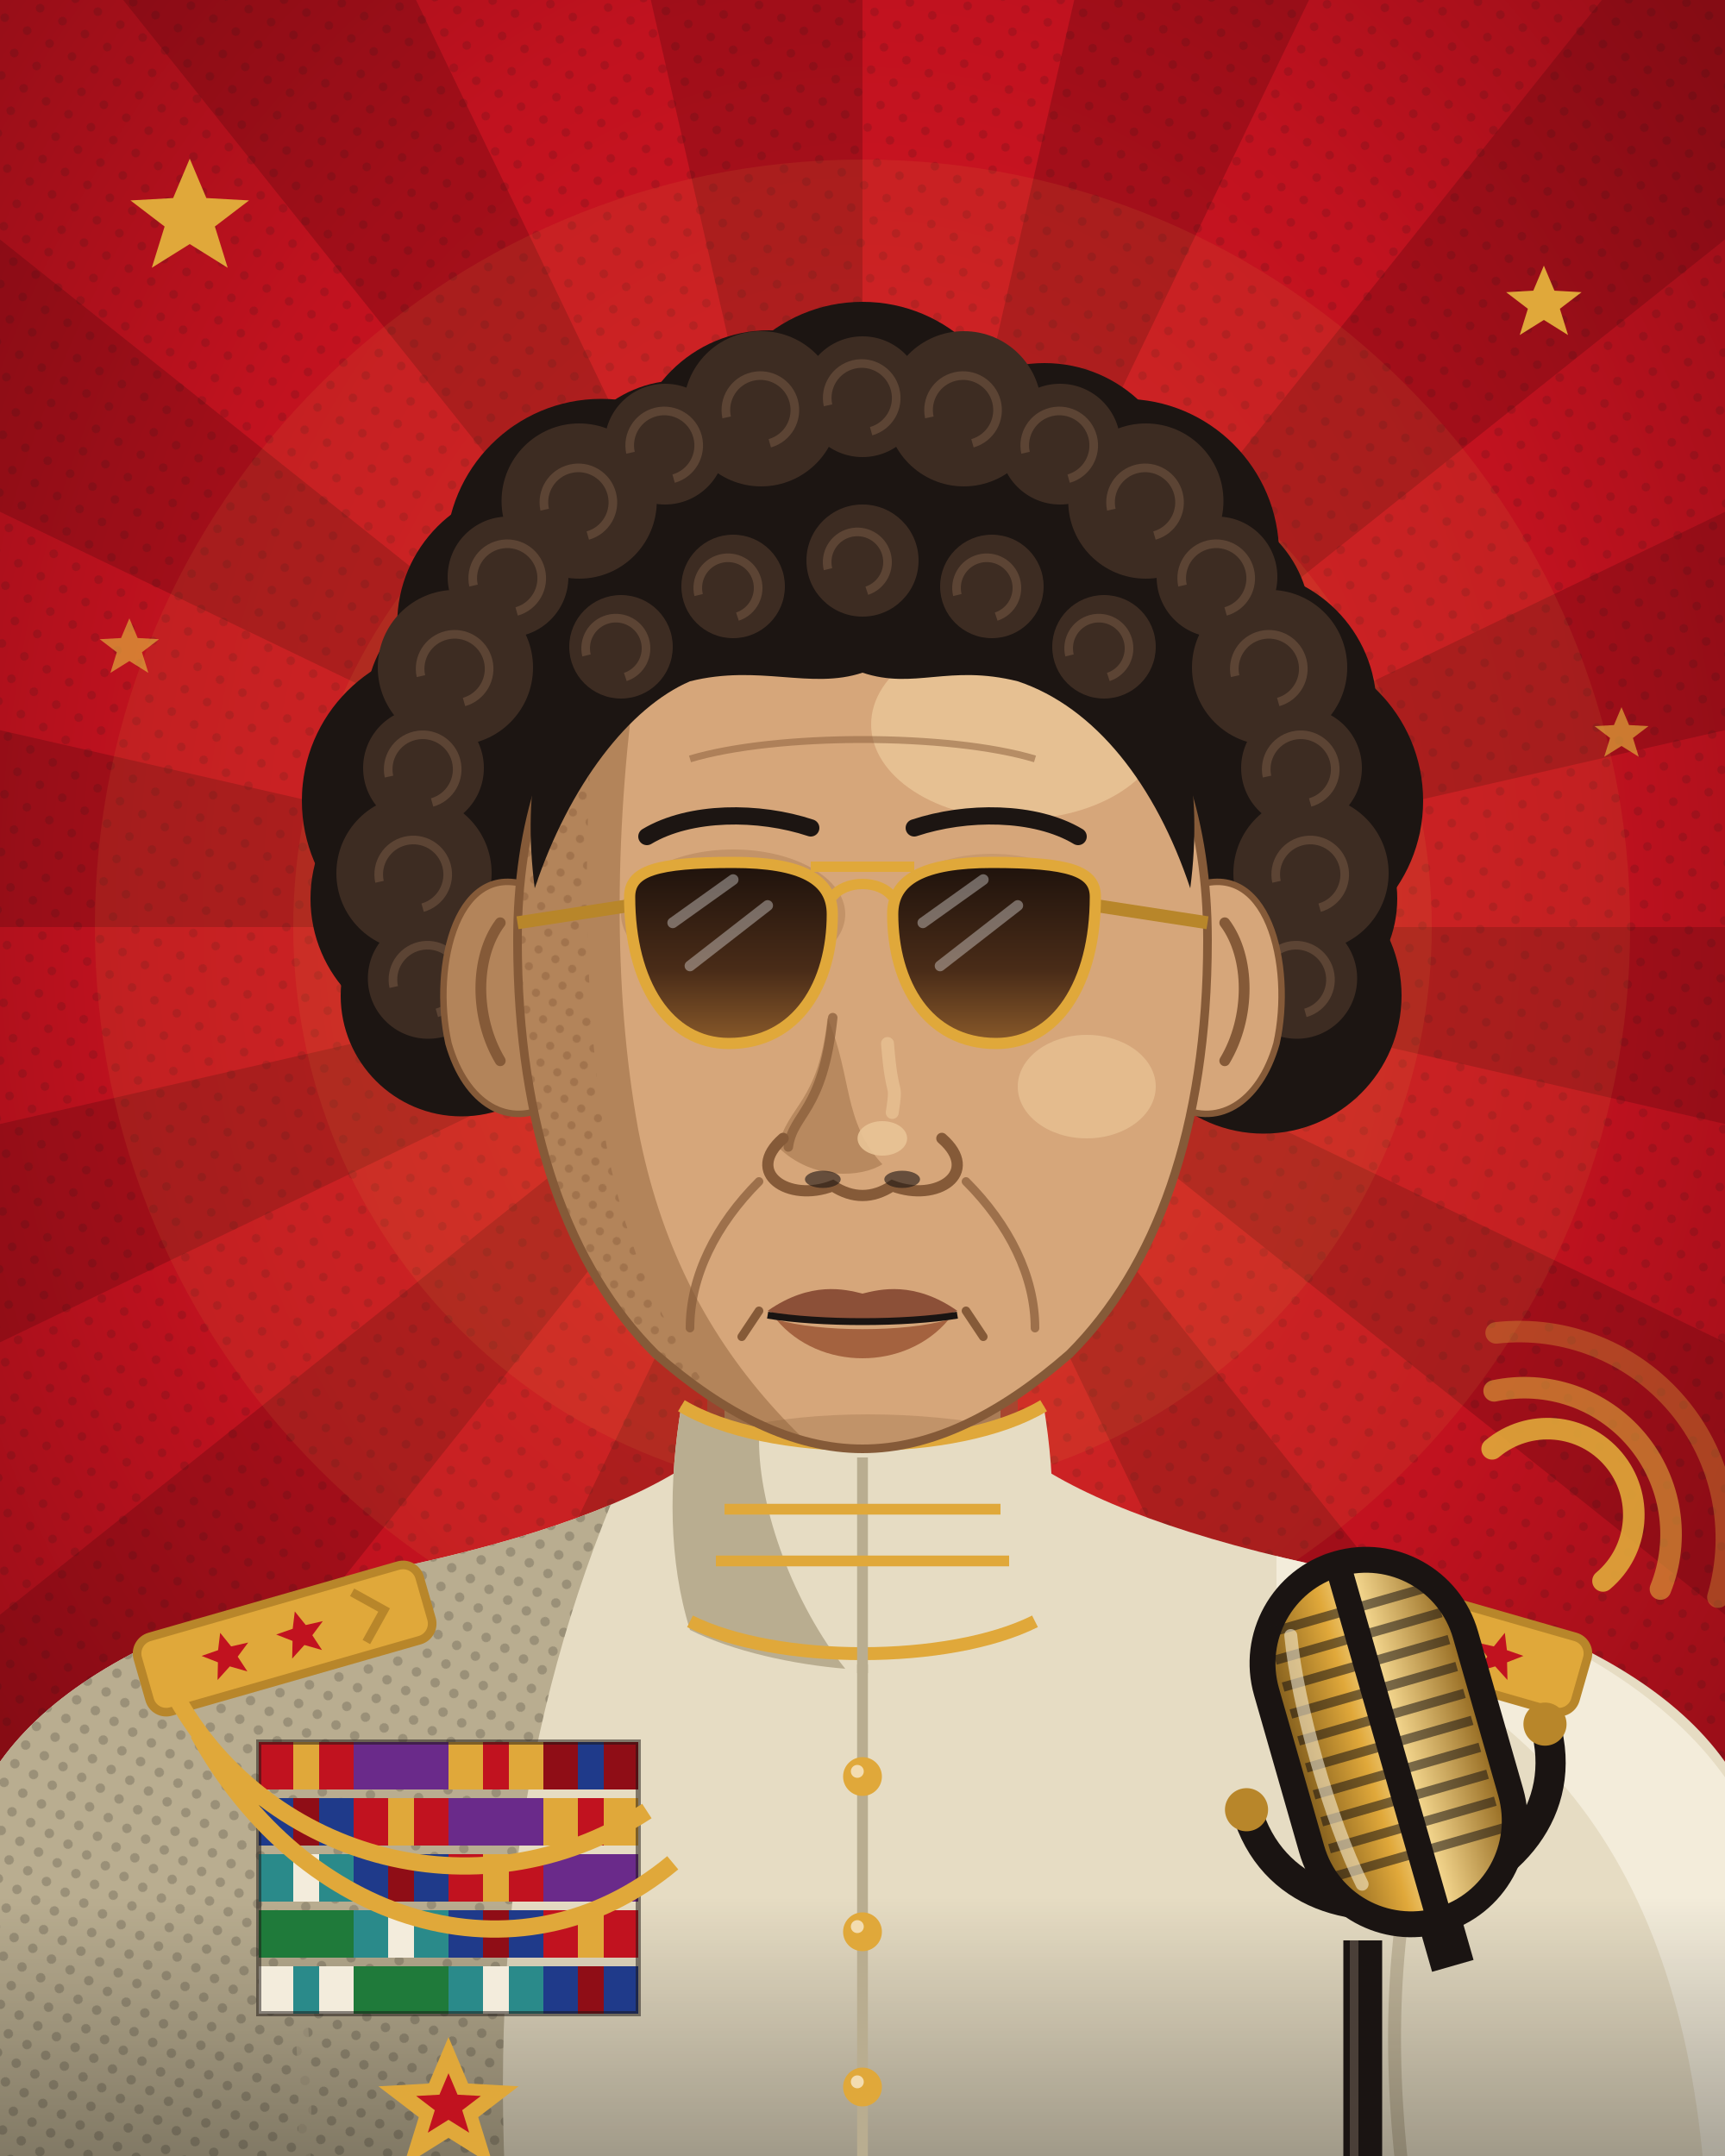
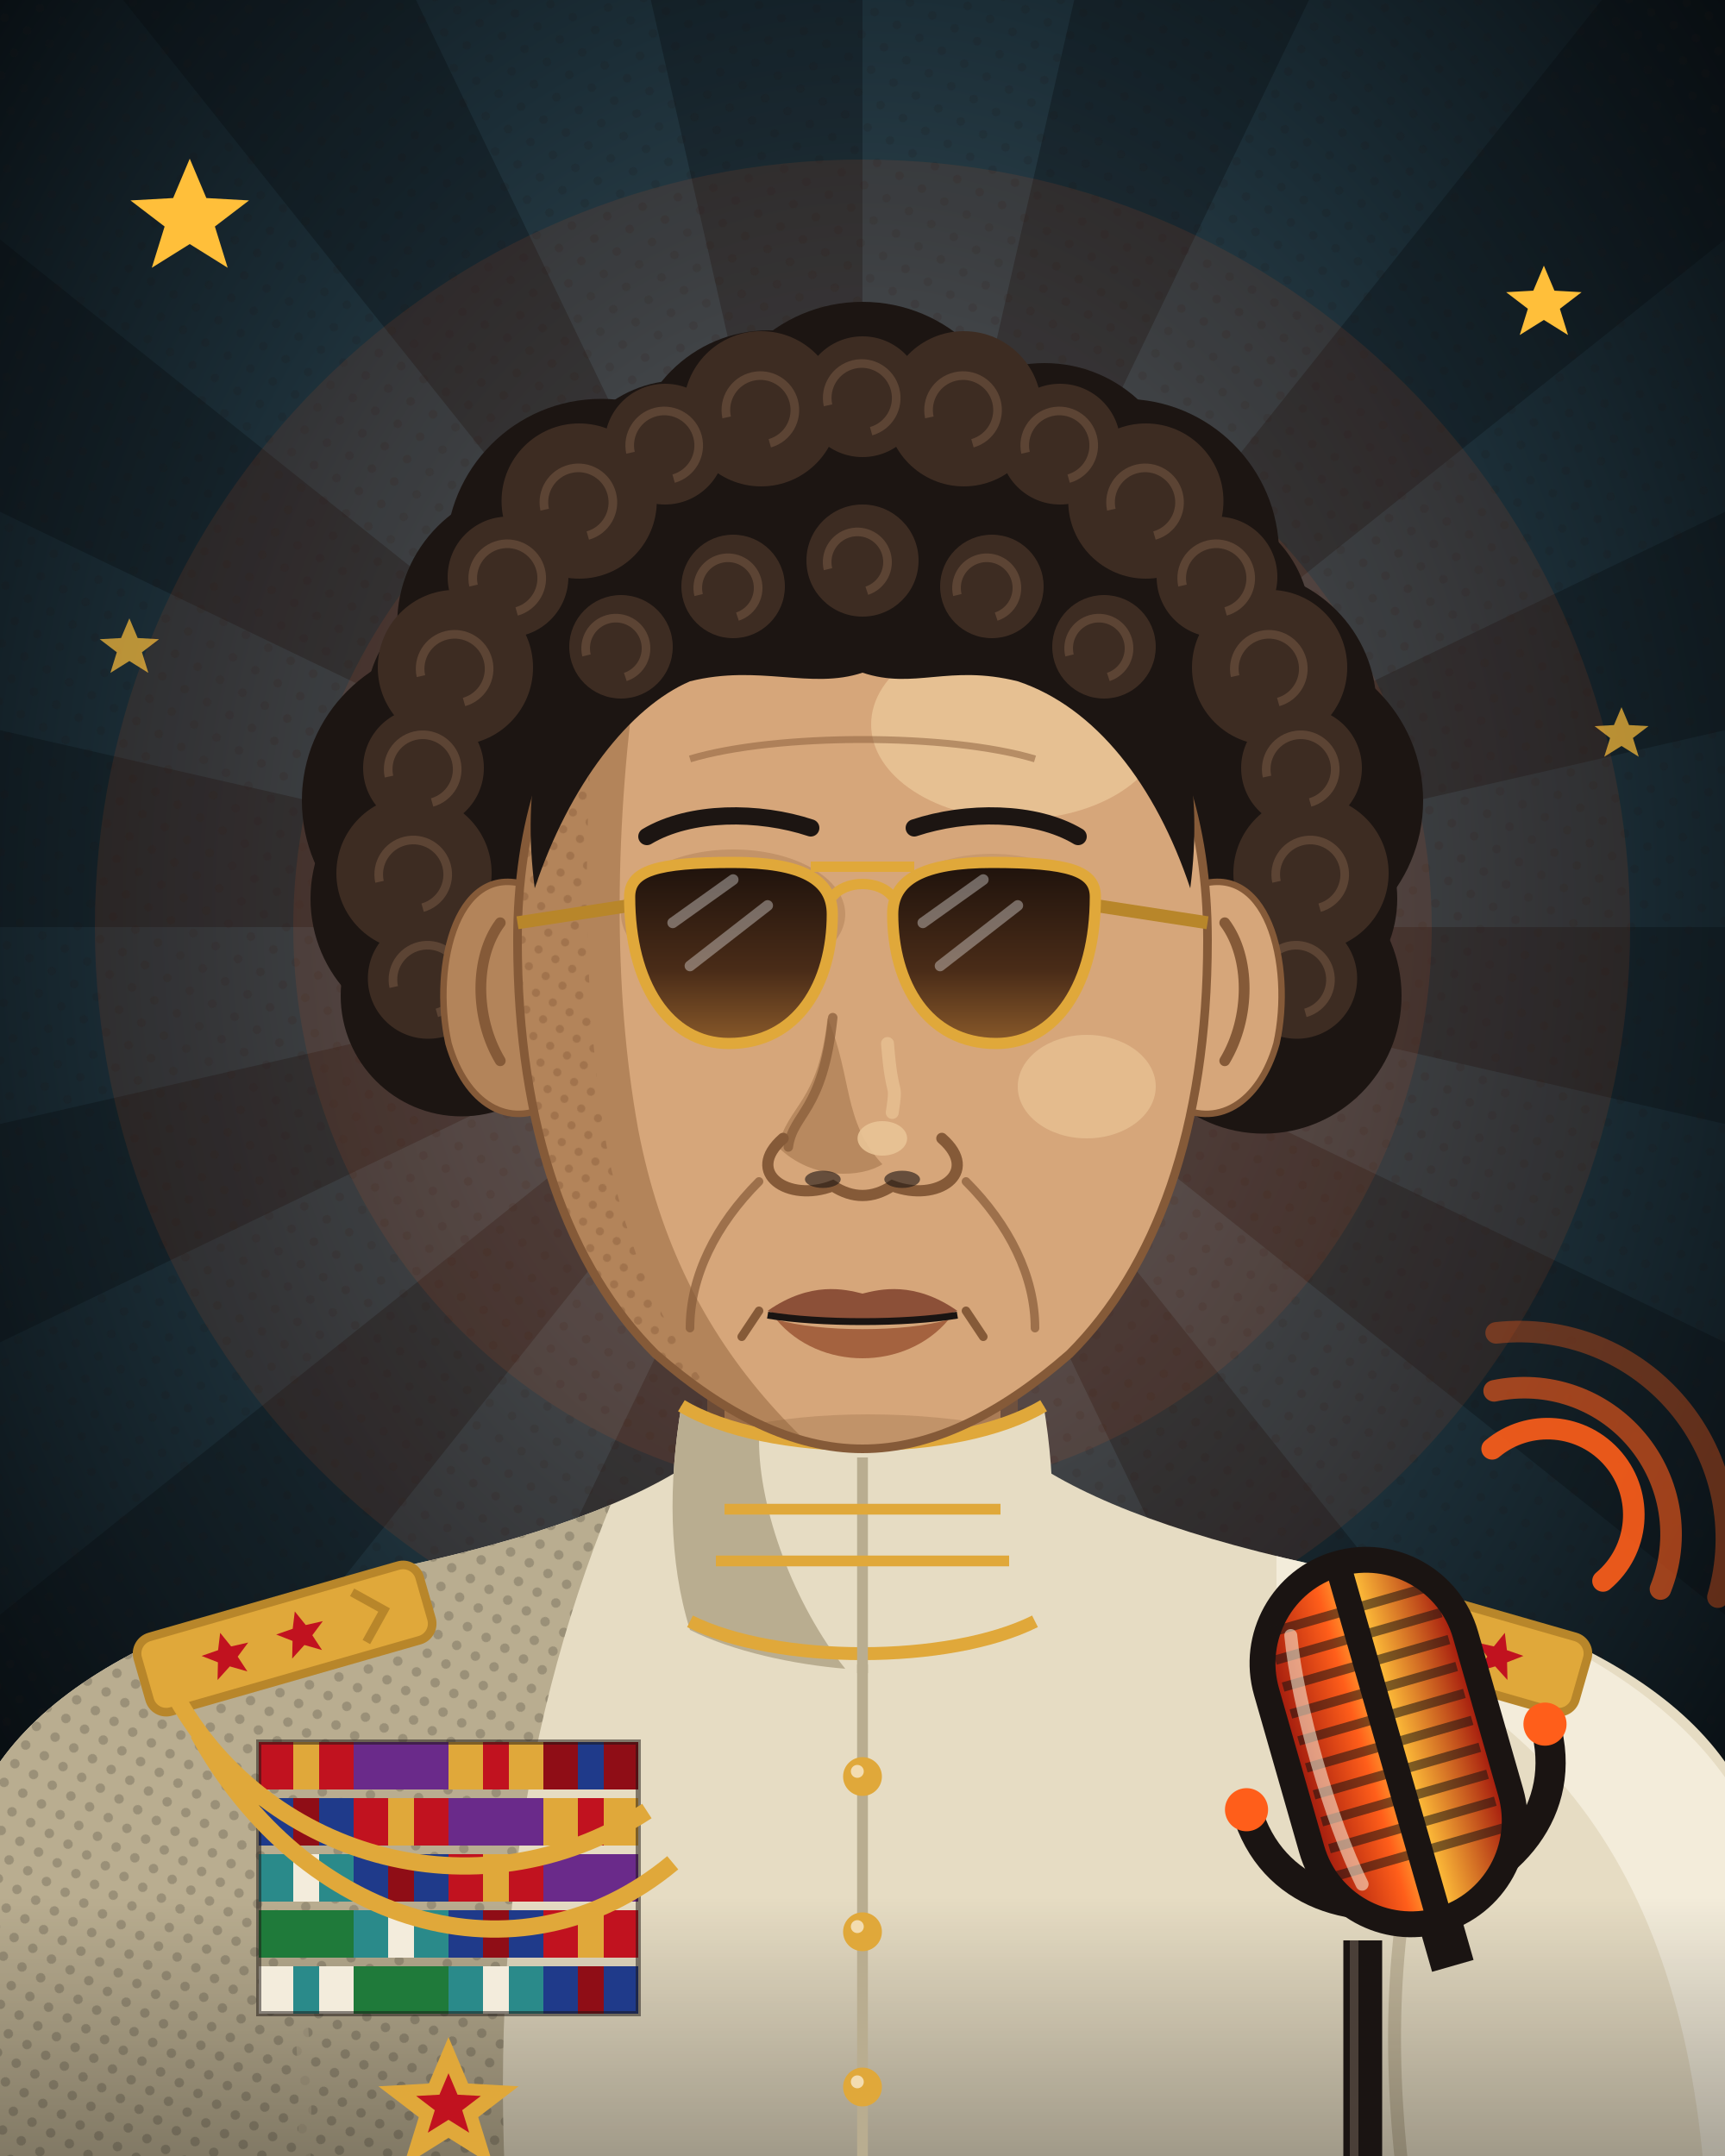
<svg xmlns="http://www.w3.org/2000/svg" viewBox="0 0 400 500" width="400" height="500" role="img" aria-label="Caricature of a colonel with curly hair, aviator sunglasses and many medals">
  <defs>
    <radialGradient id="gfbg" cx="50%" cy="42%" r="70%">
-       <stop offset="0" stop-color="#dc1824" />
-       <stop offset=".6" stop-color="#c1121f" />
-       <stop offset="1" stop-color="#8f0d16" />
+       <stop offset="0" stop-color="#48636f" />
+       <stop offset=".6" stop-color="#1b2d36" />
+       <stop offset="1" stop-color="#05090c" />
    </radialGradient>
    <pattern id="gfht" width="6" height="6" patternUnits="userSpaceOnUse" patternTransform="rotate(30)">
      <circle cx="3" cy="3" r="1" fill="#1a1412" opacity=".16" />
    </pattern>
    <pattern id="gfhs" width="4.5" height="4.5" patternUnits="userSpaceOnUse" patternTransform="rotate(30)">
      <circle cx="2.25" cy="2.25" r=".95" fill="#855a38" opacity=".55" />
    </pattern>
    <pattern id="gfhc" width="5" height="5" patternUnits="userSpaceOnUse" patternTransform="rotate(30)">
      <circle cx="2.5" cy="2.5" r="1.1" fill="#000" opacity=".28" />
    </pattern>
    <linearGradient id="gfgrille" x1="0" y1="0" x2="1" y2="0">
-       <stop offset="0" stop-color="#8a6420" />
-       <stop offset=".35" stop-color="#e0a83a" />
-       <stop offset=".55" stop-color="#f6d991" />
-       <stop offset="1" stop-color="#9a7026" />
+       <stop offset="0" stop-color="#a8200f" />
+       <stop offset=".35" stop-color="#ff5e1a" />
+       <stop offset=".55" stop-color="#ffbf3a" />
+       <stop offset="1" stop-color="#a8200f" />
    </linearGradient>
    <linearGradient id="gfshade" x1="0" y1="0" x2="0" y2="1">
      <stop offset="0" stop-color="#000" stop-opacity="0" />
      <stop offset="1" stop-color="#000" stop-opacity=".35" />
    </linearGradient>
  </defs>
  <rect width="400" height="500" fill="url(#gfbg)" />
-   <path d="M200 215L900.0 215.0L882.4 370.8ZM200 215L830.7 518.7L747.3 651.4ZM200 215L636.4 762.3L503.7 845.7ZM200 215L355.8 897.4L200.0 915.0ZM200 215L44.2 897.4L-103.7 845.7ZM200 215L-236.4 762.3L-347.3 651.4ZM200 215L-430.7 518.7L-482.4 370.8ZM200 215L-500.0 215.0L-482.4 59.2ZM200 215L-430.7 -88.7L-347.3 -221.4ZM200 215L-236.4 -332.3L-103.7 -415.7ZM200 215L44.2 -467.4L200.0 -485.0ZM200 215L355.8 -467.4L503.7 -415.7ZM200 215L636.4 -332.3L747.3 -221.4ZM200 215L830.7 -88.7L882.4 59.2Z" fill="#5c070d" opacity=".32" />
+   <path d="M200 215L900.0 215.0L882.4 370.8ZM200 215L830.7 518.7L747.3 651.4ZM200 215L636.4 762.3L503.7 845.7ZM200 215L355.8 897.4L200.0 915.0ZM200 215L44.2 897.4L-103.7 845.7ZM200 215L-236.4 762.3L-347.3 651.4ZM200 215L-430.7 518.7L-482.4 370.8ZM200 215L-500.0 215.0L-482.4 59.2ZM200 215L-430.7 -88.7L-347.3 -221.4ZM200 215L-236.4 -332.3L-103.7 -415.7ZM200 215L44.2 -467.4L200.0 -485.0ZM200 215L355.8 -467.4L503.7 -415.7ZM200 215L636.4 -332.3L747.3 -221.4ZM200 215L830.7 -88.7L882.4 59.2Z" fill="#05090c" opacity=".32" />
  <rect width="400" height="500" fill="url(#gfht)" opacity=".9" />
-   <circle cx="200" cy="215" r="178" fill="#e0a83a" opacity=".10" />
-   <circle cx="200" cy="215" r="132" fill="#e0a83a" opacity=".10" />
-   <path d="M0-12l3.5 8.3 9 .5-7.2 5.5 2.7 8.7L0 6l-8 5 2.7-8.7-7.2-5.5 9-.5z" transform="translate(44 50) scale(1.1)" fill="#e0a83a" opacity="1" />
-   <path d="M0-12l3.5 8.3 9 .5-7.2 5.5 2.7 8.7L0 6l-8 5 2.7-8.7-7.2-5.5 9-.5z" transform="translate(358 70) scale(0.7)" fill="#e0a83a" opacity="1" />
-   <path d="M0-12l3.5 8.3 9 .5-7.2 5.5 2.7 8.7L0 6l-8 5 2.7-8.7-7.2-5.5 9-.5z" transform="translate(30 150) scale(0.55)" fill="#e0a83a" opacity="0.7" />
-   <path d="M0-12l3.5 8.3 9 .5-7.2 5.5 2.7 8.7L0 6l-8 5 2.7-8.7-7.2-5.5 9-.5z" transform="translate(376 170) scale(0.5)" fill="#e0a83a" opacity="0.7" />
+   <circle cx="200" cy="215" r="178" fill="#ff5e1a" opacity=".10" />
+   <circle cx="200" cy="215" r="132" fill="#ff5e1a" opacity=".10" />
+   <path d="M0-12l3.5 8.3 9 .5-7.2 5.5 2.7 8.7L0 6l-8 5 2.7-8.7-7.2-5.5 9-.5z" transform="translate(44 50) scale(1.1)" fill="#ffbf3a" opacity="1" />
+   <path d="M0-12l3.5 8.3 9 .5-7.2 5.5 2.7 8.7L0 6l-8 5 2.7-8.7-7.2-5.5 9-.5z" transform="translate(358 70) scale(0.7)" fill="#ffbf3a" opacity="1" />
+   <path d="M0-12l3.5 8.3 9 .5-7.2 5.5 2.7 8.7L0 6l-8 5 2.7-8.7-7.2-5.5 9-.5z" transform="translate(30 150) scale(0.55)" fill="#ffbf3a" opacity="0.7" />
+   <path d="M0-12l3.5 8.3 9 .5-7.2 5.5 2.7 8.7L0 6l-8 5 2.7-8.7-7.2-5.5 9-.5z" transform="translate(376 170) scale(0.5)" fill="#ffbf3a" opacity="0.7" />
  <g fill="#1c1512">
    <circle cx="107.0" cy="230.9" r="28" />
    <circle cx="104.0" cy="208.4" r="32" />
    <circle cx="106.0" cy="185.7" r="36" />
    <circle cx="112.8" cy="164.1" r="28" />
    <circle cx="124.1" cy="144.7" r="32" />
    <circle cx="139.4" cy="128.5" r="36" />
    <circle cx="157.8" cy="116.2" r="28" />
    <circle cx="178.3" cy="108.6" r="32" />
    <circle cx="200.0" cy="106.0" r="36" />
    <circle cx="221.7" cy="108.6" r="28" />
    <circle cx="242.2" cy="116.2" r="32" />
    <circle cx="260.6" cy="128.5" r="36" />
    <circle cx="275.9" cy="144.7" r="28" />
    <circle cx="287.2" cy="164.1" r="32" />
    <circle cx="294.0" cy="185.7" r="36" />
    <circle cx="296.0" cy="208.4" r="28" />
    <circle cx="293.0" cy="230.9" r="32" />
  </g>
  <g fill="#3d2c22">
    <circle cx="99.3" cy="226.9" r="14" />
    <circle cx="96.0" cy="202.5" r="18" />
    <circle cx="98.2" cy="178.1" r="14" />
    <circle cx="105.6" cy="154.8" r="18" />
    <circle cx="117.8" cy="133.8" r="14" />
    <circle cx="134.3" cy="116.2" r="18" />
    <circle cx="154.2" cy="103.0" r="14" />
    <circle cx="176.5" cy="94.8" r="18" />
    <circle cx="200.0" cy="92.0" r="14" />
    <circle cx="223.5" cy="94.8" r="18" />
    <circle cx="245.8" cy="103.0" r="14" />
    <circle cx="265.7" cy="116.2" r="18" />
    <circle cx="282.2" cy="133.8" r="14" />
    <circle cx="294.4" cy="154.8" r="18" />
    <circle cx="301.8" cy="178.1" r="14" />
    <circle cx="304.0" cy="202.5" r="18" />
    <circle cx="300.7" cy="226.9" r="14" />
  </g>
  <path d="M91.3 228.9a8 8 0 1 1 10 6M88.0 204.5a8 8 0 1 1 10 6M90.2 180.1a8 8 0 1 1 10 6M97.6 156.8a8 8 0 1 1 10 6M109.8 135.8a8 8 0 1 1 10 6M126.3 118.2a8 8 0 1 1 10 6M146.2 105.0a8 8 0 1 1 10 6M168.5 96.8a8 8 0 1 1 10 6M192.0 94.0a8 8 0 1 1 10 6M215.5 96.8a8 8 0 1 1 10 6M237.8 105.0a8 8 0 1 1 10 6M257.7 118.2a8 8 0 1 1 10 6M274.2 135.8a8 8 0 1 1 10 6M286.4 156.8a8 8 0 1 1 10 6M293.8 180.1a8 8 0 1 1 10 6M296.0 204.5a8 8 0 1 1 10 6M292.7 228.9a8 8 0 1 1 10 6" stroke="#5c4434" stroke-width="2" fill="none" />
  <clipPath id="gfsh">
    <path d="M-10 510V440C-10 400 30 376 90 364C124 357 148 348 162 338H238C252 348 276 357 310 364C370 376 410 400 410 440V510Z" />
  </clipPath>
  <path d="M-10 510V440C-10 400 30 376 90 364C124 357 148 348 162 338H238C252 348 276 357 310 364C370 376 410 400 410 440V510Z" fill="#e6dcc3" />
  <g clip-path="url(#gfsh)">
    <path d="M-20 330H150C126 380 112 440 118 520H-20Z" fill="#b9ad90" />
    <path d="M-20 330H150C126 380 112 440 118 520H-20Z" fill="url(#gfhc)" opacity=".6" />
    <path d="M296 360C360 372 404 398 412 440V520H396C394 440 362 392 296 374Z" fill="#f7f1e2" opacity=".75" />
    <path d="M60 420C70 450 72 480 70 510M330 420C322 450 322 480 326 510" stroke="#b9ad90" stroke-width="3" fill="none" opacity=".7" />
    <rect y="440" width="400" height="70" fill="url(#gfshade)" />
  </g>
  <g transform="translate(66 380) rotate(-16)">
    <rect x="-34" y="-9" width="68" height="18" rx="4" fill="#e0a83a" stroke="#b8862a" stroke-width="2" />
    <path d="M0-12l3.5 8.3 9 .5-7.2 5.5 2.7 8.7L0 6l-8 5 2.7-8.7-7.2-5.5 9-.5z" transform="translate(-14 0) scale(0.45)" fill="#c1121f" opacity="1" />
    <path d="M0-12l3.5 8.3 9 .5-7.2 5.5 2.7 8.7L0 6l-8 5 2.7-8.7-7.2-5.5 9-.5z" transform="translate(4 0) scale(0.45)" fill="#c1121f" opacity="1" />
    <path d="M18-6l6 6-6 6" stroke="#b8862a" stroke-width="2" fill="none" />
  </g>
  <g transform="translate(334 380) rotate(16)">
    <rect x="-34" y="-9" width="68" height="18" rx="4" fill="#e0a83a" stroke="#b8862a" stroke-width="2" />
    <path d="M0-12l3.5 8.3 9 .5-7.2 5.5 2.7 8.7L0 6l-8 5 2.7-8.7-7.2-5.5 9-.5z" transform="translate(14 0) scale(0.45)" fill="#c1121f" opacity="1" />
    <path d="M0-12l3.5 8.3 9 .5-7.2 5.5 2.7 8.7L0 6l-8 5 2.7-8.7-7.2-5.5 9-.5z" transform="translate(-4 0) scale(0.45)" fill="#c1121f" opacity="1" />
    <path d="M-18-6l-6 6 6 6" stroke="#b8862a" stroke-width="2" fill="none" />
  </g>
  <rect x="60" y="404" width="22" height="11" fill="#c1121f" />
  <rect x="68" y="404" width="6" height="11" fill="#e0a83a" />
  <rect x="82" y="404" width="22" height="11" fill="#6a2a8a" />
  <rect x="90" y="404" width="6" height="11" fill="#6a2a8a" />
  <rect x="104" y="404" width="22" height="11" fill="#e0a83a" />
  <rect x="112" y="404" width="6" height="11" fill="#c1121f" />
  <rect x="126" y="404" width="22" height="11" fill="#8f0d16" />
  <rect x="134" y="404" width="6" height="11" fill="#1f3a8a" />
  <rect x="60" y="417" width="22" height="11" fill="#1f3a8a" />
  <rect x="68" y="417" width="6" height="11" fill="#8f0d16" />
  <rect x="82" y="417" width="22" height="11" fill="#c1121f" />
  <rect x="90" y="417" width="6" height="11" fill="#e0a83a" />
  <rect x="104" y="417" width="22" height="11" fill="#6a2a8a" />
  <rect x="112" y="417" width="6" height="11" fill="#6a2a8a" />
  <rect x="126" y="417" width="22" height="11" fill="#e0a83a" />
  <rect x="134" y="417" width="6" height="11" fill="#c1121f" />
  <rect x="60" y="430" width="22" height="11" fill="#2a8a8a" />
  <rect x="68" y="430" width="6" height="11" fill="#f3ecdc" />
  <rect x="82" y="430" width="22" height="11" fill="#1f3a8a" />
  <rect x="90" y="430" width="6" height="11" fill="#8f0d16" />
  <rect x="104" y="430" width="22" height="11" fill="#c1121f" />
  <rect x="112" y="430" width="6" height="11" fill="#e0a83a" />
  <rect x="126" y="430" width="22" height="11" fill="#6a2a8a" />
  <rect x="134" y="430" width="6" height="11" fill="#6a2a8a" />
  <rect x="60" y="443" width="22" height="11" fill="#1f7a3a" />
  <rect x="68" y="443" width="6" height="11" fill="#1f7a3a" />
  <rect x="82" y="443" width="22" height="11" fill="#2a8a8a" />
  <rect x="90" y="443" width="6" height="11" fill="#f3ecdc" />
  <rect x="104" y="443" width="22" height="11" fill="#1f3a8a" />
  <rect x="112" y="443" width="6" height="11" fill="#8f0d16" />
  <rect x="126" y="443" width="22" height="11" fill="#c1121f" />
  <rect x="134" y="443" width="6" height="11" fill="#e0a83a" />
  <rect x="60" y="456" width="22" height="11" fill="#f3ecdc" />
  <rect x="68" y="456" width="6" height="11" fill="#2a8a8a" />
  <rect x="82" y="456" width="22" height="11" fill="#1f7a3a" />
  <rect x="90" y="456" width="6" height="11" fill="#1f7a3a" />
  <rect x="104" y="456" width="22" height="11" fill="#2a8a8a" />
  <rect x="112" y="456" width="6" height="11" fill="#f3ecdc" />
  <rect x="126" y="456" width="22" height="11" fill="#1f3a8a" />
  <rect x="134" y="456" width="6" height="11" fill="#8f0d16" />
  <rect x="60" y="404" width="88" height="63" fill="none" stroke="#1a1412" stroke-width="1.2" opacity=".5" />
  <path d="M0-12l3.5 8.3 9 .5-7.2 5.5 2.7 8.7L0 6l-8 5 2.7-8.7-7.2-5.5 9-.5z" transform="translate(104 488) scale(1.3)" fill="#e0a83a" opacity="1" />
  <path d="M0-12l3.5 8.3 9 .5-7.2 5.5 2.7 8.7L0 6l-8 5 2.7-8.7-7.2-5.5 9-.5z" transform="translate(104 488) scale(0.6)" fill="#c1121f" opacity="1" />
  <path d="M40 392C60 430 110 446 150 420M46 402C70 446 120 462 156 432" stroke="#e0a83a" stroke-width="4" fill="none" />
  <path d="M200 386V510" stroke="#b9ad90" stroke-width="2.5" />
  <circle cx="200" cy="412" r="4.5" fill="#e0a83a" />
  <circle cx="198.8" cy="410.8" r="1.5" fill="#fff" opacity=".6" />
  <circle cx="200" cy="448" r="4.5" fill="#e0a83a" />
  <circle cx="198.8" cy="446.8" r="1.5" fill="#fff" opacity=".6" />
  <circle cx="200" cy="484" r="4.5" fill="#e0a83a" />
  <circle cx="198.8" cy="482.8" r="1.5" fill="#fff" opacity=".6" />
  <path d="M168 290V354C182 366 218 366 232 354V290Z" fill="#d6a67a" />
  <path d="M168 290V354C174 358 180 362 188 364C182 340 180 316 182 290Z" fill="#b3845a" />
  <path d="M164 292C176 336 224 336 236 292V334C222 350 178 350 164 334Z" fill="#855a38" opacity=".55" />
  <path d="M158 326C155 344 155 362 160 378C180 388 220 388 240 378C245 362 245 344 242 326C222 338 178 338 158 326Z" fill="#e6dcc3" />
  <path d="M158 326C155 344 155 362 160 378C170 383 184 386 196 387C184 372 176 350 176 334C168 332 162 330 158 326Z" fill="#b9ad90" />
  <path d="M158 326C178 338 222 338 242 326M160 376C180 386 220 386 240 376" stroke="#e0a83a" stroke-width="3" fill="none" />
  <path d="M200 338V388" stroke="#b9ad90" stroke-width="2.5" />
  <path d="M168 350h64M166 362h68" stroke="#e0a83a" stroke-width="2.5" />
  <path d="M124 206C106 198 100 224 104 242C108 256 118 262 128 256Z" fill="#b3845a" stroke="#855a38" stroke-width="1.5" />
  <path d="M116 214C110 222 110 236 116 246" stroke="#855a38" stroke-width="2.5" fill="none" stroke-linecap="round" />
  <path d="M276 206C294 198 300 224 296 242C292 256 282 262 272 256Z" fill="#d6a67a" stroke="#855a38" stroke-width="1.5" />
  <path d="M284 214C290 222 290 236 284 246" stroke="#855a38" stroke-width="2.5" fill="none" stroke-linecap="round" />
  <clipPath id="gfface">
    <path d="M200 128C250 128 280 164 280 218C280 262 268 294 248 314C232 328 216 336 200 336C184 336 168 328 152 314C132 294 120 262 120 218C120 164 150 128 200 128Z" />
  </clipPath>
  <path d="M200 128C250 128 280 164 280 218C280 262 268 294 248 314C232 328 216 336 200 336C184 336 168 328 152 314C132 294 120 262 120 218C120 164 150 128 200 128Z" fill="#d6a67a" />
  <g clip-path="url(#gfface)">
    <path d="M40 40H178C150 110 136 196 148 262C158 314 190 344 236 368H40Z" fill="#b3845a" />
    <path d="M40 40H160C140 110 130 196 140 262C148 310 172 338 206 360H40Z" fill="url(#gfhs)" opacity=".7" />
    <ellipse cx="236" cy="168" rx="34" ry="22" fill="#e9c496" opacity=".85" />
    <ellipse cx="252" cy="252" rx="16" ry="12" fill="#e9c496" opacity=".7" />
    <ellipse cx="170" cy="212" rx="26" ry="15" fill="#b3845a" opacity=".55" />
    <ellipse cx="230" cy="212" rx="24" ry="14" fill="#b3845a" opacity=".35" />
    <path d="M150 340C170 324 230 324 260 340V380H150Z" fill="#855a38" opacity=".25" />
  </g>
  <path d="M200 128C250 128 280 164 280 218C280 262 268 294 248 314C232 328 216 336 200 336C184 336 168 328 152 314C132 294 120 262 120 218C120 164 150 128 200 128Z" fill="none" stroke="#855a38" stroke-width="2" />
  <path d="M124 206C118 160 140 122 200 116C260 122 282 160 276 206C268 182 254 164 236 158C220 154 212 160 200 156C188 160 176 154 160 158C146 164 132 182 124 206Z" fill="#1c1512" />
  <g fill="#3d2c22">
    <circle cx="144" cy="150" r="12" />
    <circle cx="170" cy="136" r="12" />
    <circle cx="200" cy="130" r="13" />
    <circle cx="230" cy="136" r="12" />
    <circle cx="256" cy="150" r="12" />
  </g>
  <path d="M136 152a7 7 0 1 1 9 5M162 138a7 7 0 1 1 9 5M192 132a7 7 0 1 1 9 5M222 138a7 7 0 1 1 9 5M248 152a7 7 0 1 1 9 5" stroke="#5c4434" stroke-width="2" fill="none" />
  <path d="M160 176C180 170 220 170 240 176" stroke="#855a38" stroke-width="1.6" fill="none" opacity=".5" />
  <path d="M150 194C160 188 176 188 188 192M250 194C240 188 224 188 212 192" stroke="#1c1512" stroke-width="4" fill="none" stroke-linecap="round" />
  <defs>
    <linearGradient id="gflens" x1="0" y1="0" x2="0" y2="1">
      <stop offset="0" stop-color="#1e120c" />
      <stop offset=".6" stop-color="#4a2c18" />
      <stop offset="1" stop-color="#8a5a2a" />
    </linearGradient>
  </defs>
  <path d="M146 210L120 214M254 210L280 214" stroke="#b8862a" stroke-width="3" />
  <path d="M146 208C146 202 152 200 170 200C186 200 193 204 193 212C193 228 185 242 169 242C155 242 146 228 146 208Z" fill="url(#gflens)" stroke="#e0a83a" stroke-width="2.6" />
  <path d="M254 208C254 202 248 200 230 200C214 200 207 204 207 212C207 228 215 242 231 242C245 242 254 228 254 208Z" fill="url(#gflens)" stroke="#e0a83a" stroke-width="2.6" />
  <path d="M193 208C196 204 204 204 207 208M188 201H212" stroke="#e0a83a" stroke-width="2.4" fill="none" />
  <path d="M156 214L170 204M160 224L178 210M214 214L228 204M218 224L236 210" stroke="#fff" stroke-width="2.5" opacity=".35" stroke-linecap="round" />
  <path d="M191.9 236C189.7 256 182.8 256 180.4 266C188.5 274 200.0 273 204.6 270C195.4 260 197.7 250 191.9 236Z" fill="#b3845a" opacity=".85" />
  <path d="M193.1 236C190.8 258 183.9 258 182.8 266" stroke="#855a38" stroke-width="2.2" fill="none" opacity=".7" stroke-linecap="round" />
  <path d="M181.6 264C172.4 272 182.8 279 193.1 275C197.7 278 202.3 278 206.9 275C217.3 279 227.6 272 218.4 264" stroke="#855a38" stroke-width="2.6" fill="none" stroke-linecap="round" />
  <ellipse cx="190.8" cy="273.5" rx="4.14" ry="2" fill="#1a1412" opacity=".6" />
  <ellipse cx="209.2" cy="273.5" rx="4.14" ry="2" fill="#1a1412" opacity=".6" />
  <ellipse cx="204.6" cy="264" rx="5.75" ry="4" fill="#e9c496" opacity=".9" />
  <path d="M205.8 242C206.9 256 208.1 250 206.9 258" stroke="#e9c496" stroke-width="3" fill="none" opacity=".7" stroke-linecap="round" />
  <path d="M176 274C166 284 160 296 160 308M224 274C234 284 240 296 240 308" stroke="#855a38" stroke-width="2" fill="none" opacity="0.7" stroke-linecap="round" />
  <path d="M178 304C188 297 196 299 200 300C204 299 212 297 222 304C212 308 188 308 178 304Z" fill="#8c5038" />
  <path d="M180 306C190 318 210 318 220 306C210 309 190 309 180 306Z" fill="#a4623f" />
  <path d="M178 305C190 307 210 307 222 305" stroke="#1a1412" stroke-width="1.6" fill="none" />
  <path d="M176 304l-4 6M224 304l4 6" stroke="#855a38" stroke-width="2" stroke-linecap="round" />
  <path d="M316 450V520" stroke="#1a1412" stroke-width="9" />
  <path d="M314 450V520" stroke="#4a3f38" stroke-width="2" />
  <g transform="translate(322 404) rotate(-16)">
    <path d="M-36 6C-36 48 36 48 36 6" stroke="#1a1412" stroke-width="7" fill="none" />
    <rect x="-5" y="38" width="10" height="16" fill="#1a1412" />
    <rect x="-27" y="-46" width="54" height="92" rx="27" fill="#1a1412" />
    <rect x="-21" y="-40" width="42" height="80" rx="21" fill="url(#gfgrille)" />
    <path d="M-20 -32.0H20M-20 -25.5H20M-20 -19.0H20M-20 -12.5H20M-20 -6.0H20M-20 0.5H20M-20 7.0H20M-20 13.5H20M-20 20.0H20M-20 26.5H20" stroke="#1a1412" stroke-width="2.2" opacity=".55" />
    <rect x="-3" y="-42" width="6" height="84" fill="#1a1412" />
    <path d="M-15 -30C-18 -14 -18 14 -15 30" stroke="#fff6dc" stroke-width="3" fill="none" opacity=".55" stroke-linecap="round" />
-     <circle cx="-36" cy="6" r="5" fill="#b8862a" />
-     <circle cx="36" cy="6" r="5" fill="#b8862a" />
-   </g>
-   <g fill="none" stroke="#e0a83a" stroke-width="5" stroke-linecap="round" transform="translate(346 336) rotate(-40)">
+     <circle cx="-36" cy="6" r="5" fill="#ff5e1a" />
+     <circle cx="36" cy="6" r="5" fill="#ff5e1a" />
+   </g>
+   <g fill="none" stroke="#ff5e1a" stroke-width="5" stroke-linecap="round" transform="translate(346 336) rotate(-40)">
    <path d="M0 0a20 20 0 0 1 0 40" opacity=".9" />
    <path d="M9-10a34 34 0 0 1 0 60" opacity=".6" />
    <path d="M18-20a48 48 0 0 1 0 80" opacity=".35" />
  </g>
</svg>
